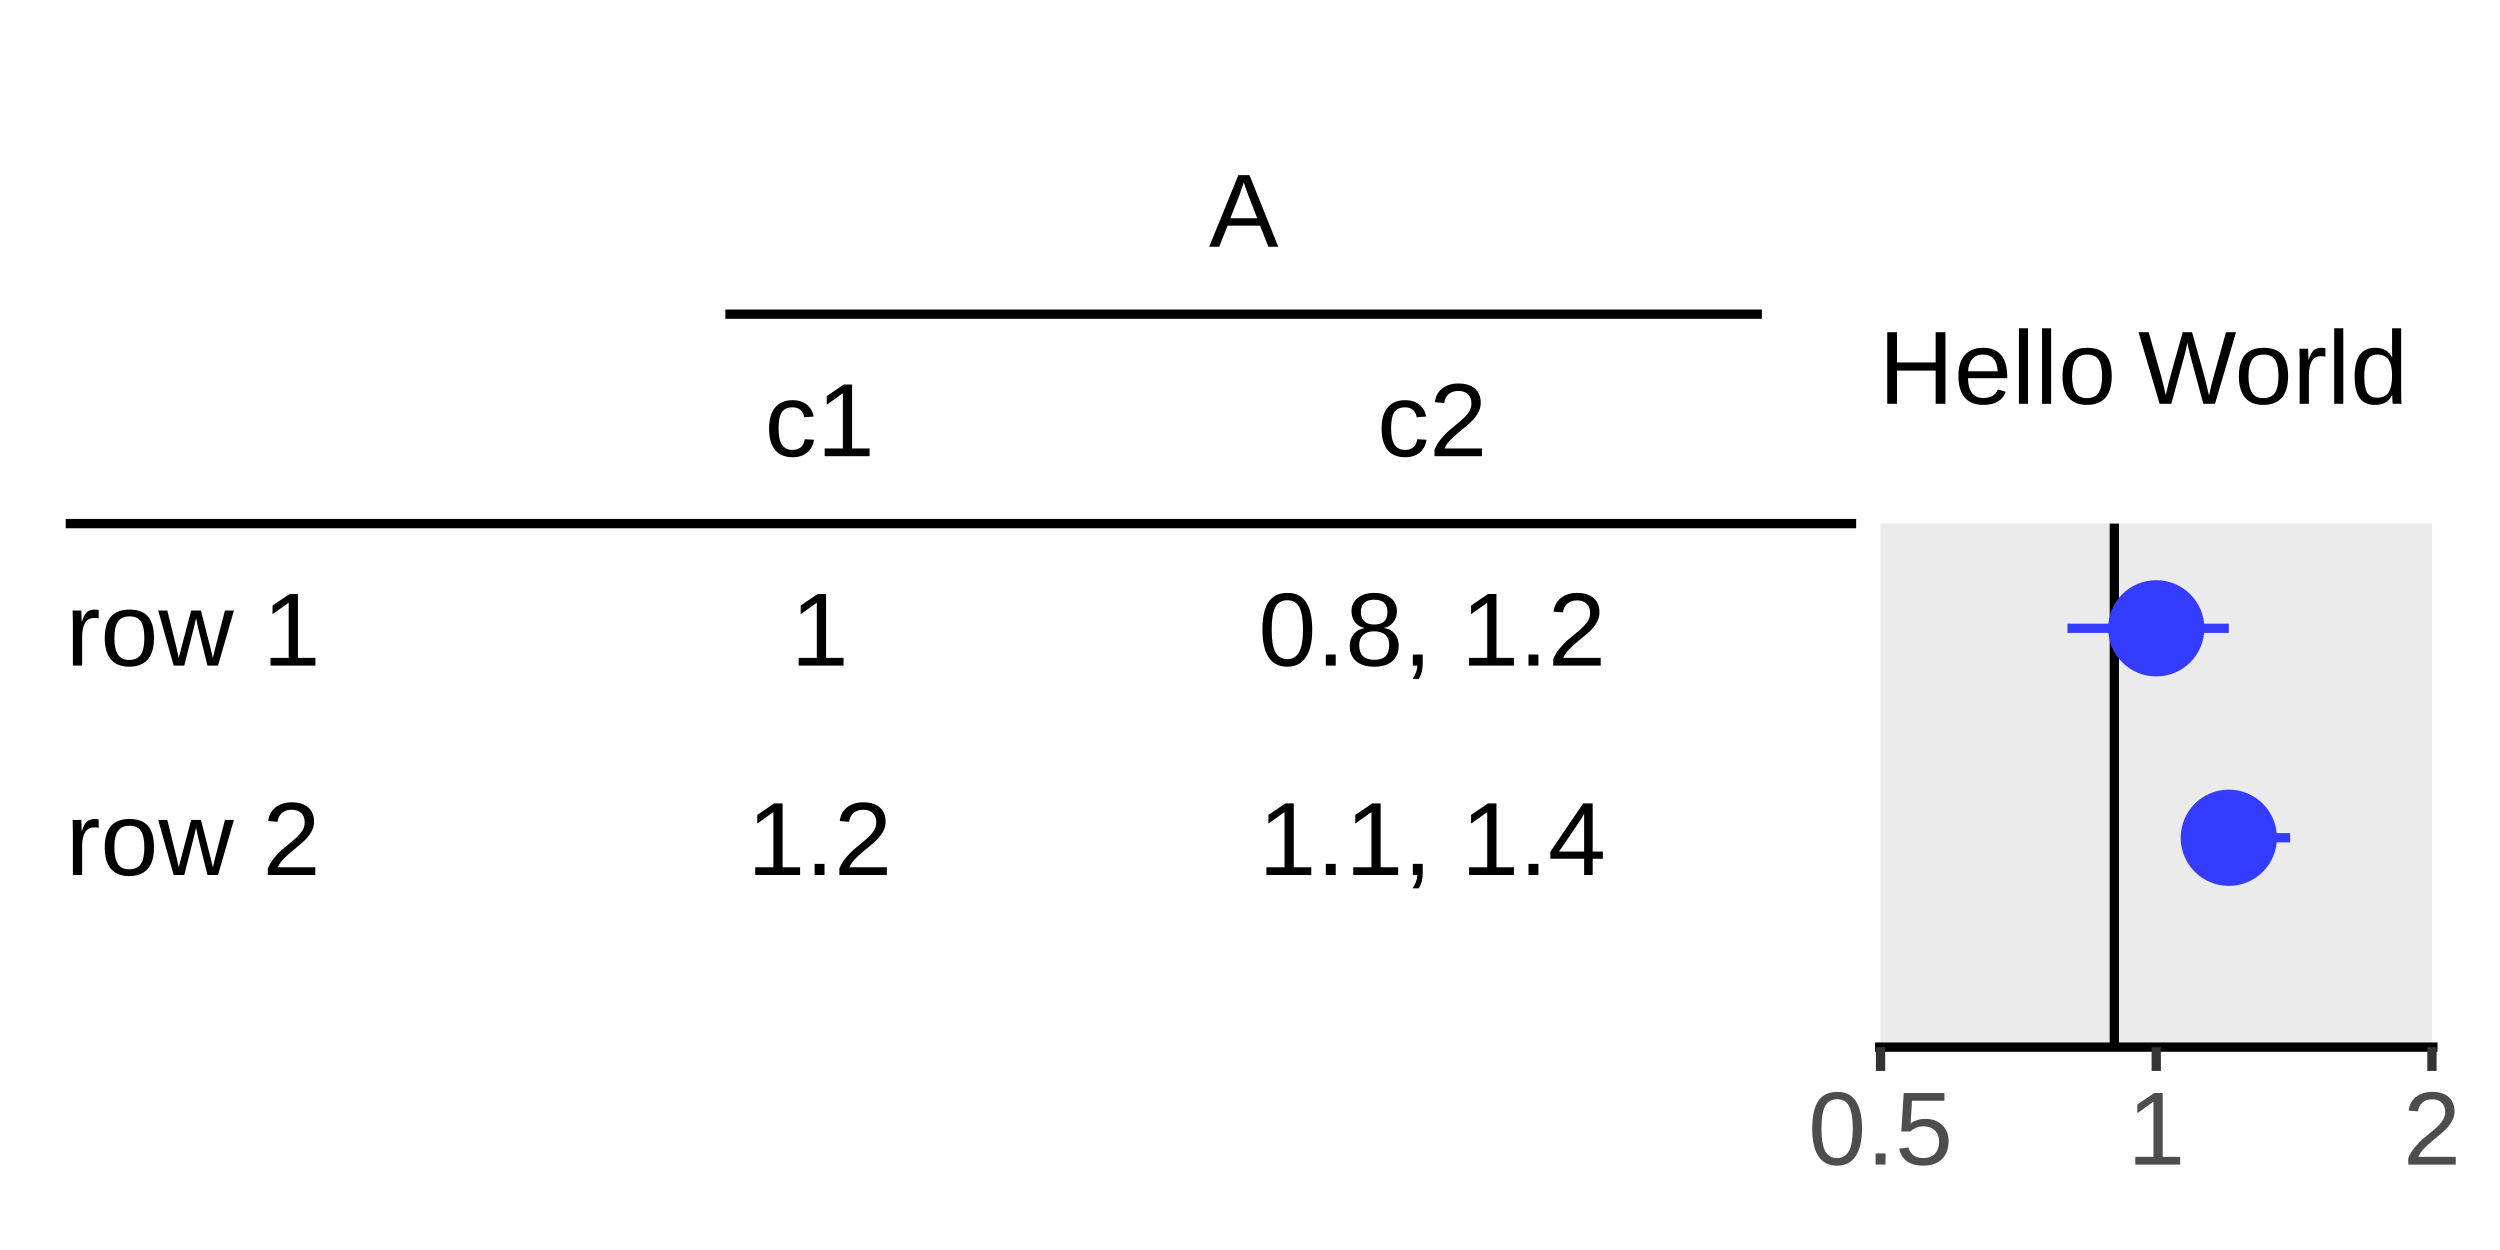
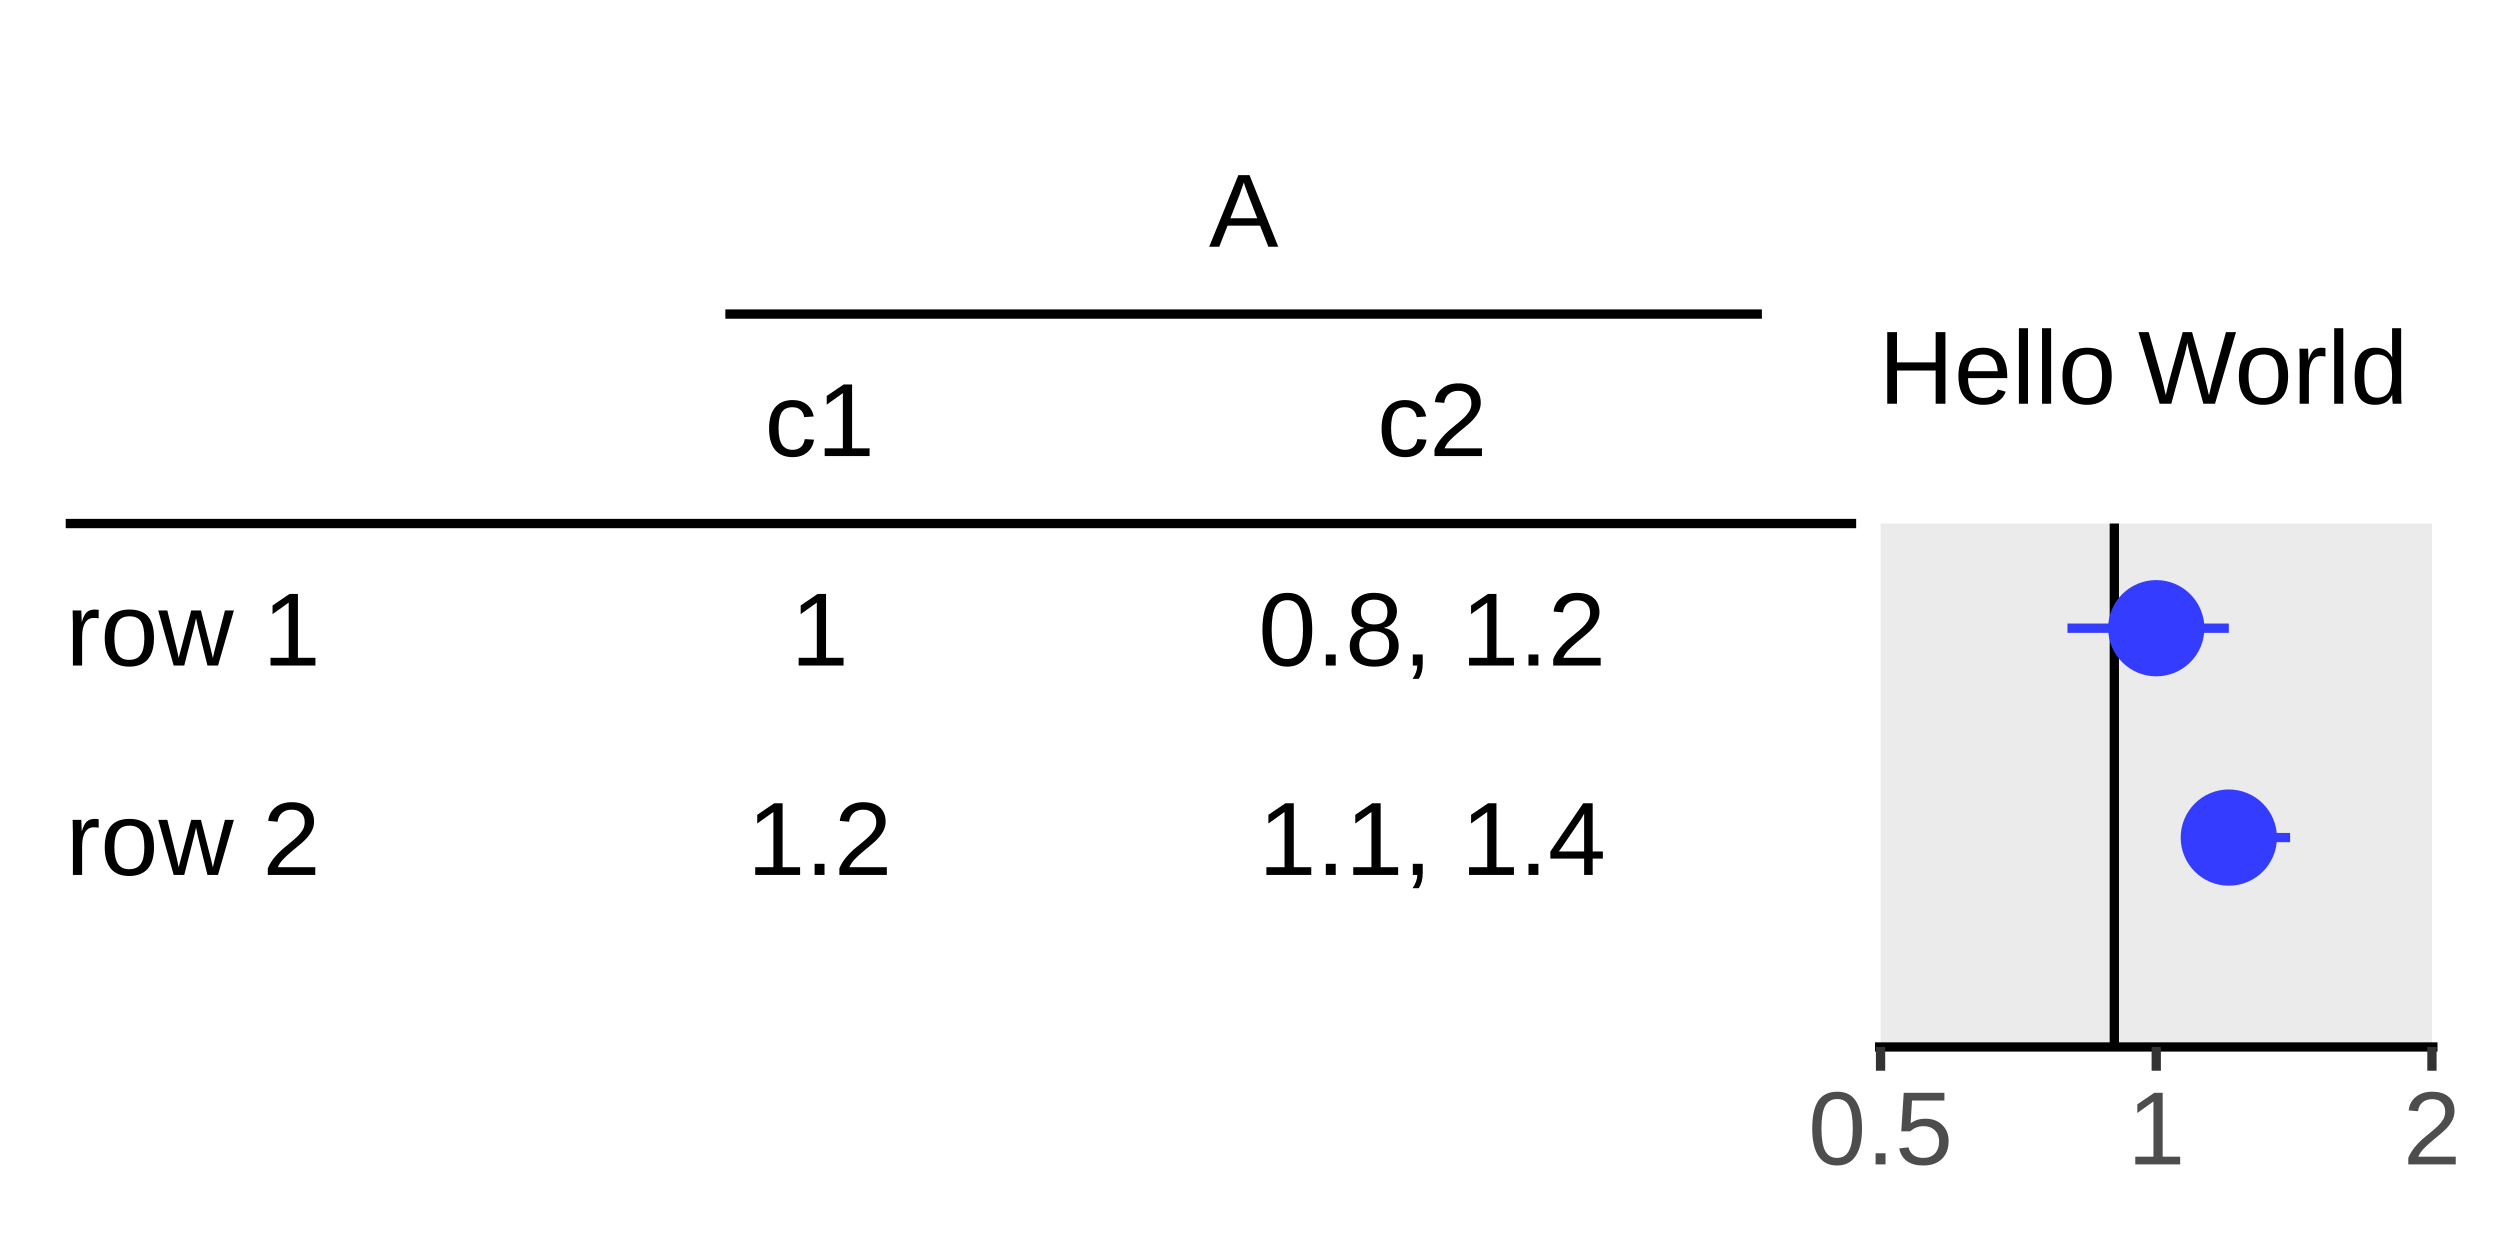
<svg xmlns="http://www.w3.org/2000/svg" class="svglite" width="288.00pt" height="144.00pt" viewBox="0 0 288.00 144.00">
  <defs>
    <style type="text/css">
    .svglite line, .svglite polyline, .svglite polygon, .svglite path, .svglite rect, .svglite circle {
      fill: none;
      stroke: #000000;
      stroke-linecap: round;
      stroke-linejoin: round;
      stroke-miterlimit: 10.00;
    }
    .svglite text {
      white-space: pre;
    }
  </style>
  </defs>
  <rect width="100%" height="100%" style="stroke: none; fill: none;" />
  <defs>
    <clipPath id="cpMC4wMHwyODguMDB8MC4wMHwxNDQuMDA=">
      <rect x="0.00" y="0.00" width="288.00" height="144.00" />
    </clipPath>
  </defs>
  <g clip-path="url(#cpMC4wMHwyODguMDB8MC4wMHwxNDQuMDA=)">
</g>
  <defs>
-     <clipPath id="cpNS40MHwyMTYuMDB8MC4wMHwxMjAuNjM=">
-       <rect x="5.40" y="0.00" width="210.60" height="120.63" />
+     <clipPath id="cpNS40MHwyMTYuMDB8MC4wMHwxMjAuNjE=">
+       <rect x="5.40" y="0.00" width="210.60" height="120.61" />
    </clipPath>
  </defs>
-   <g clip-path="url(#cpNS40MHwyMTYuMDB8MC4wMHwxMjAuNjM=)">
-     <line x1="7.57" y1="60.32" x2="213.83" y2="60.32" style="stroke-width: 1.07; stroke-linecap: butt;" />
+   <g clip-path="url(#cpNS40MHwyMTYuMDB8MC4wMHwxMjAuNjE=)">
+     <line x1="7.57" y1="60.31" x2="213.83" y2="60.31" style="stroke-width: 1.07; stroke-linecap: butt;" />
    <text x="143.27" y="28.42" text-anchor="middle" style="font-size: 12.00px; font-family: &quot;Arial&quot;;" textLength="8.01px" lengthAdjust="spacingAndGlyphs">A</text>
-     <line x1="83.56" y1="36.19" x2="202.97" y2="36.19" style="stroke-width: 1.07; stroke-linecap: butt;" />
-     <text x="7.57" y="76.68" style="font-size: 12.00px; font-family: &quot;Arial&quot;;" textLength="29.35px" lengthAdjust="spacingAndGlyphs">row 1</text>
-     <text x="7.57" y="100.80" style="font-size: 12.00px; font-family: &quot;Arial&quot;;" textLength="29.35px" lengthAdjust="spacingAndGlyphs">row 2</text>
-     <text x="94.42" y="52.55" text-anchor="middle" style="font-size: 12.00px; font-family: &quot;Arial&quot;;" textLength="12.68px" lengthAdjust="spacingAndGlyphs">c1</text>
-     <text x="94.42" y="76.68" text-anchor="middle" style="font-size: 12.00px; font-family: &quot;Arial&quot;;" textLength="6.67px" lengthAdjust="spacingAndGlyphs">1</text>
-     <text x="94.42" y="100.80" text-anchor="middle" style="font-size: 12.00px; font-family: &quot;Arial&quot;;" textLength="16.68px" lengthAdjust="spacingAndGlyphs">1.2</text>
-     <text x="164.98" y="52.55" text-anchor="middle" style="font-size: 12.00px; font-family: &quot;Arial&quot;;" textLength="12.68px" lengthAdjust="spacingAndGlyphs">c2</text>
-     <text x="164.98" y="76.68" text-anchor="middle" style="font-size: 12.00px; font-family: &quot;Arial&quot;;" textLength="40.03px" lengthAdjust="spacingAndGlyphs">0.8, 1.2</text>
-     <text x="164.98" y="100.80" text-anchor="middle" style="font-size: 12.00px; font-family: &quot;Arial&quot;;" textLength="40.03px" lengthAdjust="spacingAndGlyphs">1.1, 1.4</text>
+     <line x1="83.56" y1="36.18" x2="202.97" y2="36.18" style="stroke-width: 1.07; stroke-linecap: butt;" />
+     <text x="7.57" y="76.67" style="font-size: 12.00px; font-family: &quot;Arial&quot;;" textLength="29.35px" lengthAdjust="spacingAndGlyphs">row 1</text>
+     <text x="7.57" y="100.79" style="font-size: 12.00px; font-family: &quot;Arial&quot;;" textLength="29.35px" lengthAdjust="spacingAndGlyphs">row 2</text>
+     <text x="94.42" y="52.54" text-anchor="middle" style="font-size: 12.00px; font-family: &quot;Arial&quot;;" textLength="12.68px" lengthAdjust="spacingAndGlyphs">c1</text>
+     <text x="94.42" y="76.67" text-anchor="middle" style="font-size: 12.00px; font-family: &quot;Arial&quot;;" textLength="6.67px" lengthAdjust="spacingAndGlyphs">1</text>
+     <text x="94.42" y="100.79" text-anchor="middle" style="font-size: 12.00px; font-family: &quot;Arial&quot;;" textLength="16.68px" lengthAdjust="spacingAndGlyphs">1.2</text>
+     <text x="164.98" y="52.54" text-anchor="middle" style="font-size: 12.00px; font-family: &quot;Arial&quot;;" textLength="12.68px" lengthAdjust="spacingAndGlyphs">c2</text>
+     <text x="164.98" y="76.67" text-anchor="middle" style="font-size: 12.00px; font-family: &quot;Arial&quot;;" textLength="40.03px" lengthAdjust="spacingAndGlyphs">0.8, 1.2</text>
+     <text x="164.98" y="100.79" text-anchor="middle" style="font-size: 12.00px; font-family: &quot;Arial&quot;;" textLength="40.03px" lengthAdjust="spacingAndGlyphs">1.1, 1.4</text>
  </g>
  <g clip-path="url(#cpMC4wMHwyODguMDB8MC4wMHwxNDQuMDA=)">
</g>
  <defs>
    <clipPath id="cpMjE2LjAwfDI4OC4wMHwwLjAwfDE0NC4wMA==">
      <rect x="216.00" y="0.00" width="72.00" height="144.00" />
    </clipPath>
  </defs>
  <g clip-path="url(#cpMjE2LjAwfDI4OC4wMHwwLjAwfDE0NC4wMA==)">
    <rect x="216.00" y="0.00" width="72.00" height="144.00" style="stroke-width: 1.07; stroke: none;" />
  </g>
  <g clip-path="url(#cpMC4wMHwyODguMDB8MC4wMHwxNDQuMDA=)">
-     <rect x="216.00" y="-0" width="64.80" height="120.63" style="stroke-width: 1.07; stroke: none;" />
-     <rect x="216.64" y="60.32" width="63.53" height="60.32" style="stroke-width: 1.07; stroke: none; stroke-linecap: butt; stroke-linejoin: miter; fill: #EBEBEB;" />
-     <rect x="216.64" y="60.32" width="63.53" height="60.32" style="stroke-width: 1.07; stroke: none; stroke-linecap: butt; stroke-linejoin: miter; fill: #EBEBEB;" />
-     <line x1="243.57" y1="120.63" x2="243.57" y2="60.32" style="stroke-width: 1.07; stroke-linecap: butt;" />
-     <text x="230.10" y="46.52" text-anchor="middle" style="font-size: 12.00px; font-family: &quot;Arial&quot;;" textLength="27.35px" lengthAdjust="spacingAndGlyphs">Hello</text>
-     <text x="261.87" y="46.52" text-anchor="middle" style="font-size: 12.00px; font-family: &quot;Arial&quot;;" textLength="31.12px" lengthAdjust="spacingAndGlyphs">World</text>
-     <circle cx="248.40" cy="72.38" r="5.19" style="stroke-width: 0.71; stroke: #343CFF; fill: #343CFF;" />
-     <circle cx="256.76" cy="96.51" r="5.19" style="stroke-width: 0.71; stroke: #343CFF; fill: #343CFF;" />
-     <line x1="238.17" y1="72.38" x2="256.76" y2="72.38" style="stroke-width: 1.07; stroke: #343CFF; stroke-linecap: butt;" />
-     <line x1="252.77" y1="96.51" x2="263.82" y2="96.51" style="stroke-width: 1.07; stroke: #343CFF; stroke-linecap: butt;" />
-     <polyline points="216.00,120.63 280.80,120.63 " style="stroke-width: 1.07; stroke-linecap: butt;" />
-     <polyline points="216.64,123.37 216.64,120.63 " style="stroke-width: 1.07; stroke: #333333; stroke-linecap: butt;" />
-     <polyline points="248.40,123.37 248.40,120.63 " style="stroke-width: 1.07; stroke: #333333; stroke-linecap: butt;" />
-     <polyline points="280.16,123.37 280.16,120.63 " style="stroke-width: 1.07; stroke: #333333; stroke-linecap: butt;" />
-     <text x="216.64" y="134.16" text-anchor="middle" style="font-size: 12.00px;fill: #4D4D4D; font-family: &quot;Arial&quot;;" textLength="16.68px" lengthAdjust="spacingAndGlyphs">0.5</text>
-     <text x="248.40" y="134.16" text-anchor="middle" style="font-size: 12.00px;fill: #4D4D4D; font-family: &quot;Arial&quot;;" textLength="6.67px" lengthAdjust="spacingAndGlyphs">1</text>
-     <text x="280.16" y="134.16" text-anchor="middle" style="font-size: 12.00px;fill: #4D4D4D; font-family: &quot;Arial&quot;;" textLength="6.67px" lengthAdjust="spacingAndGlyphs">2</text>
+     <rect x="216.00" y="0.00" width="64.80" height="120.61" style="stroke-width: 1.07; stroke: none;" />
+     <rect x="216.64" y="60.31" width="63.53" height="60.31" style="stroke-width: 1.07; stroke: none; stroke-linecap: butt; stroke-linejoin: miter; fill: #EBEBEB;" />
+     <line x1="243.57" y1="120.61" x2="243.57" y2="60.31" style="stroke-width: 1.07; stroke-linecap: butt;" />
+     <text x="230.10" y="46.51" text-anchor="middle" style="font-size: 12.00px; font-family: &quot;Arial&quot;;" textLength="27.35px" lengthAdjust="spacingAndGlyphs">Hello</text>
+     <text x="261.87" y="46.51" text-anchor="middle" style="font-size: 12.00px; font-family: &quot;Arial&quot;;" textLength="31.12px" lengthAdjust="spacingAndGlyphs">World</text>
+     <circle cx="248.40" cy="72.37" r="5.19" style="stroke-width: 0.71; stroke: #343CFF; fill: #343CFF;" />
+     <circle cx="256.76" cy="96.49" r="5.19" style="stroke-width: 0.71; stroke: #343CFF; fill: #343CFF;" />
+     <line x1="238.17" y1="72.37" x2="256.76" y2="72.37" style="stroke-width: 1.07; stroke: #343CFF; stroke-linecap: butt;" />
+     <line x1="252.77" y1="96.49" x2="263.82" y2="96.49" style="stroke-width: 1.07; stroke: #343CFF; stroke-linecap: butt;" />
+     <polyline points="216.00,120.61 280.80,120.61 " style="stroke-width: 1.07; stroke-linecap: butt;" />
+     <polyline points="216.64,123.35 216.64,120.61 " style="stroke-width: 1.07; stroke: #333333; stroke-linecap: butt;" />
+     <polyline points="248.40,123.35 248.40,120.61 " style="stroke-width: 1.07; stroke: #333333; stroke-linecap: butt;" />
+     <polyline points="280.16,123.35 280.16,120.61 " style="stroke-width: 1.07; stroke: #333333; stroke-linecap: butt;" />
+     <text x="216.64" y="134.14" text-anchor="middle" style="font-size: 12.00px;fill: #4D4D4D; font-family: &quot;Arial&quot;;" textLength="16.68px" lengthAdjust="spacingAndGlyphs">0.5</text>
+     <text x="248.40" y="134.14" text-anchor="middle" style="font-size: 12.00px;fill: #4D4D4D; font-family: &quot;Arial&quot;;" textLength="6.67px" lengthAdjust="spacingAndGlyphs">1</text>
+     <text x="280.16" y="134.14" text-anchor="middle" style="font-size: 12.00px;fill: #4D4D4D; font-family: &quot;Arial&quot;;" textLength="6.67px" lengthAdjust="spacingAndGlyphs">2</text>
  </g>
</svg>
